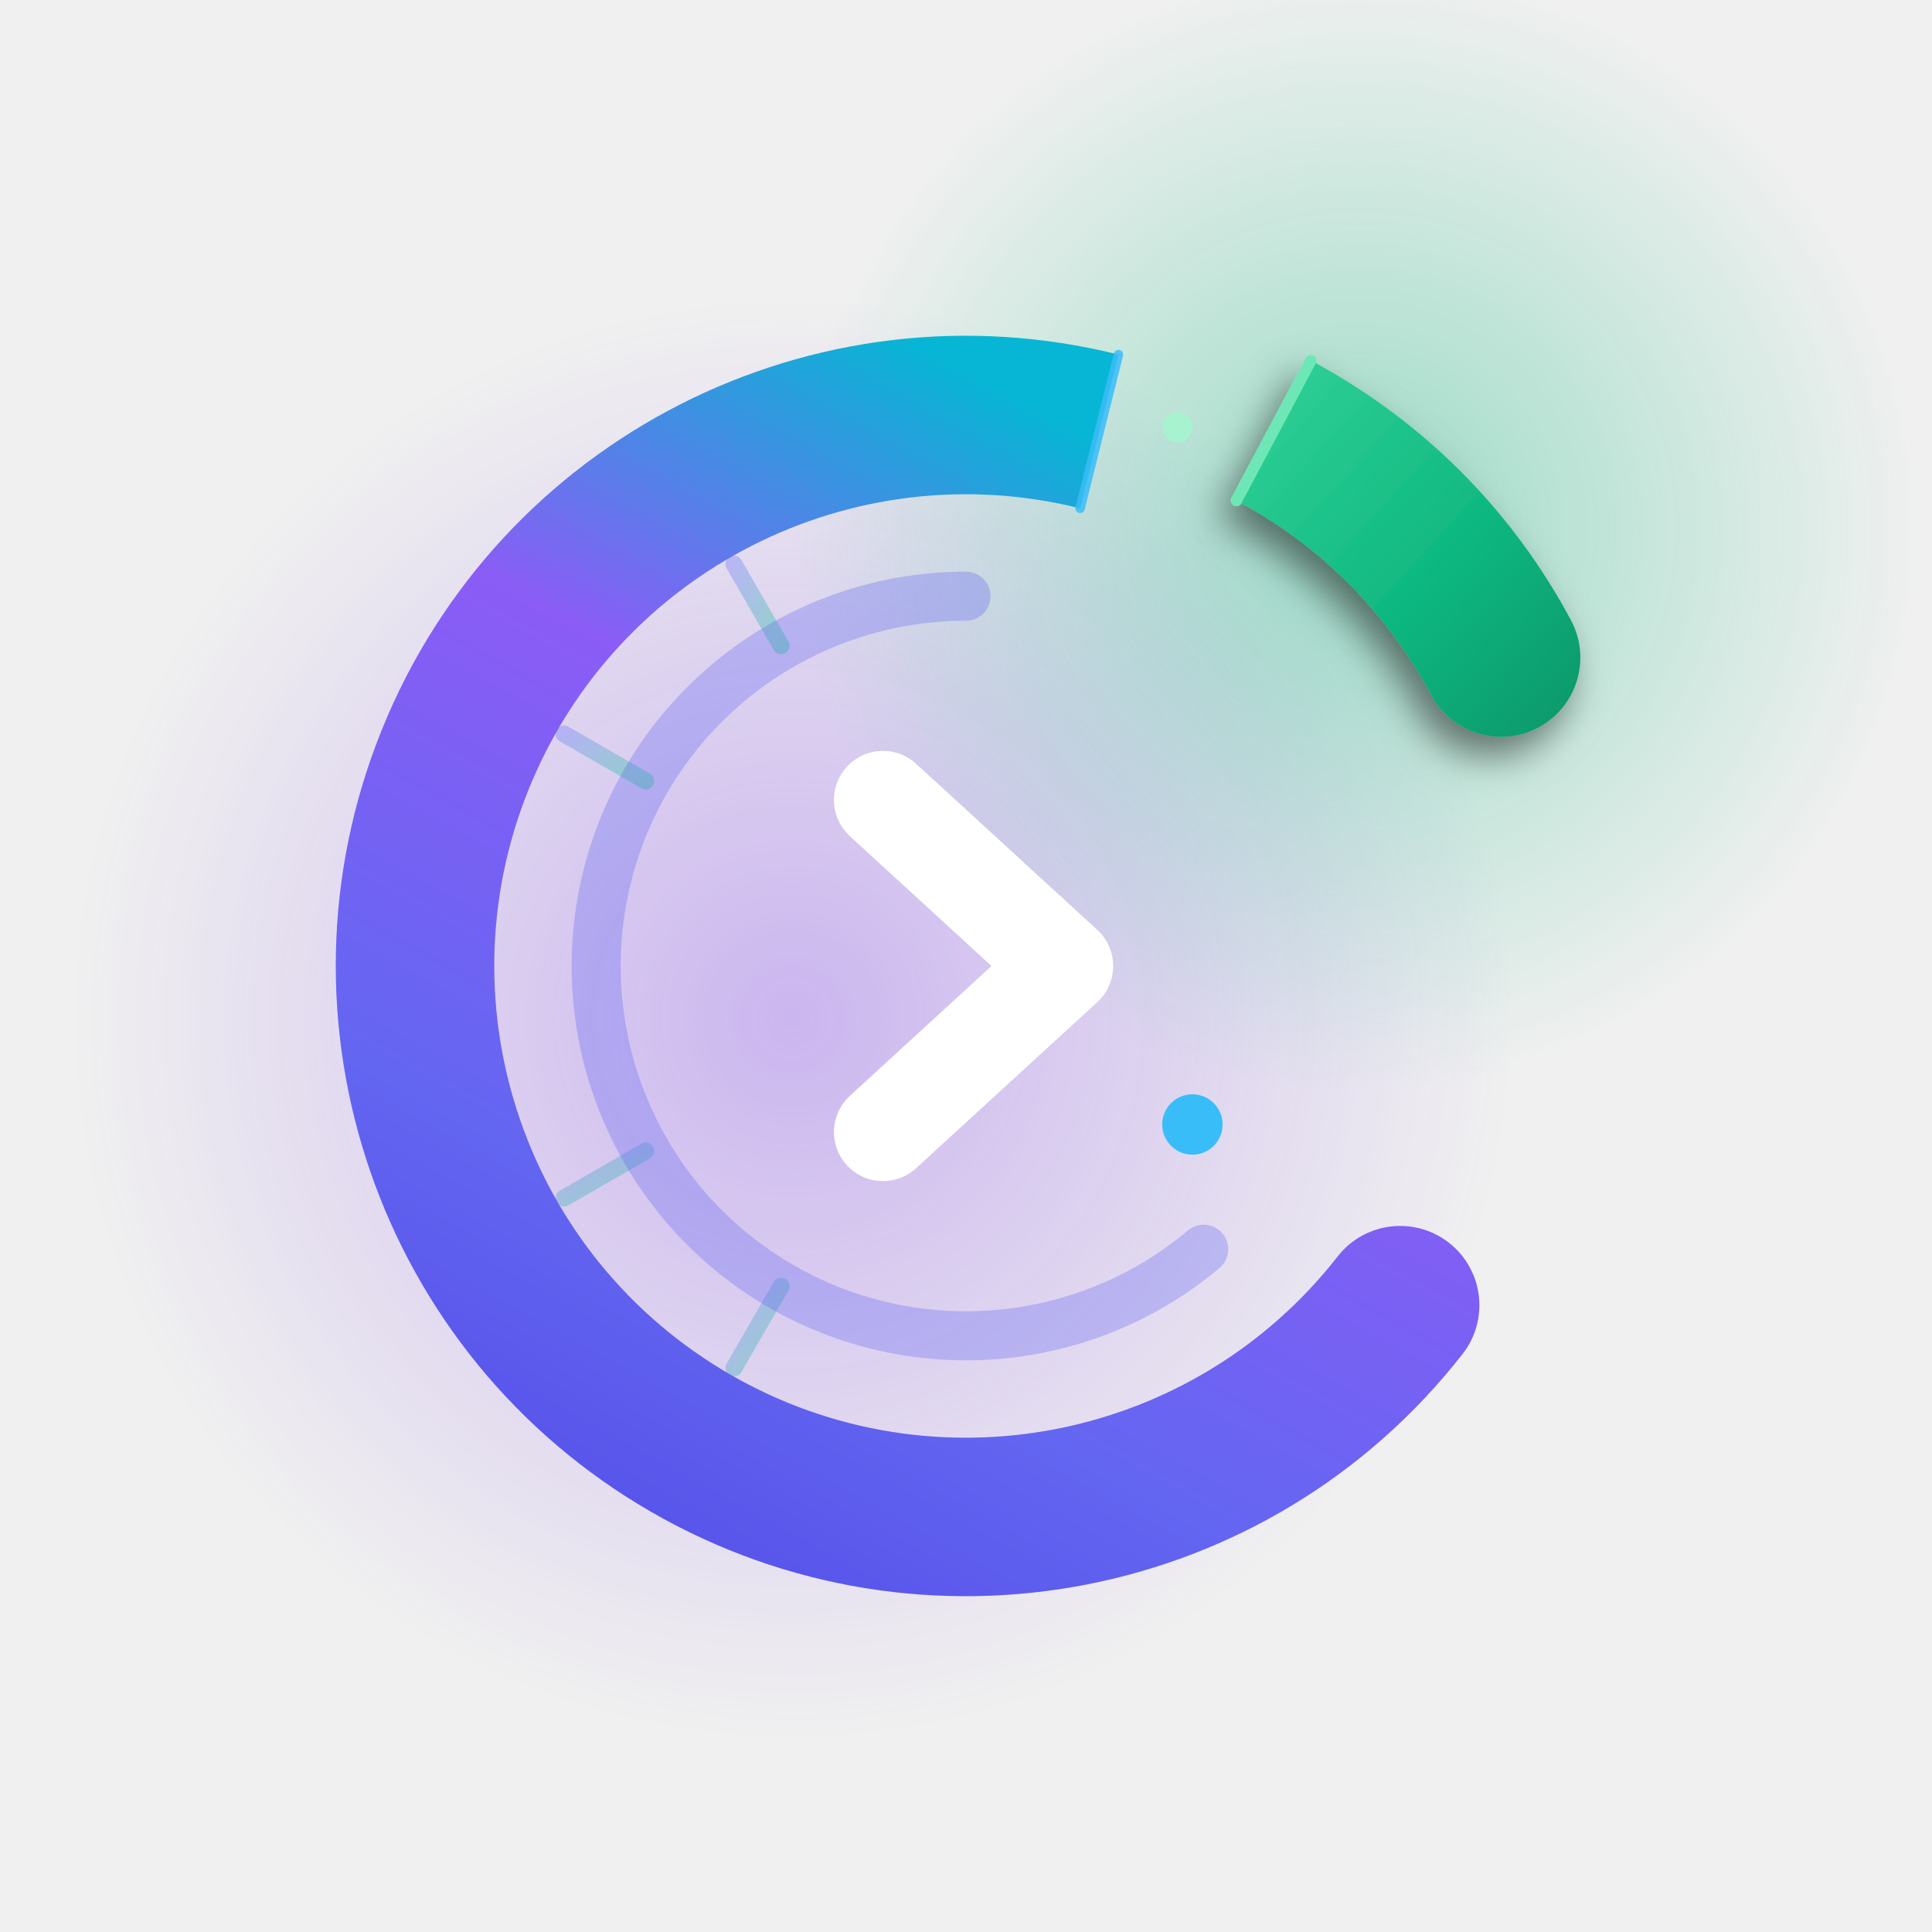
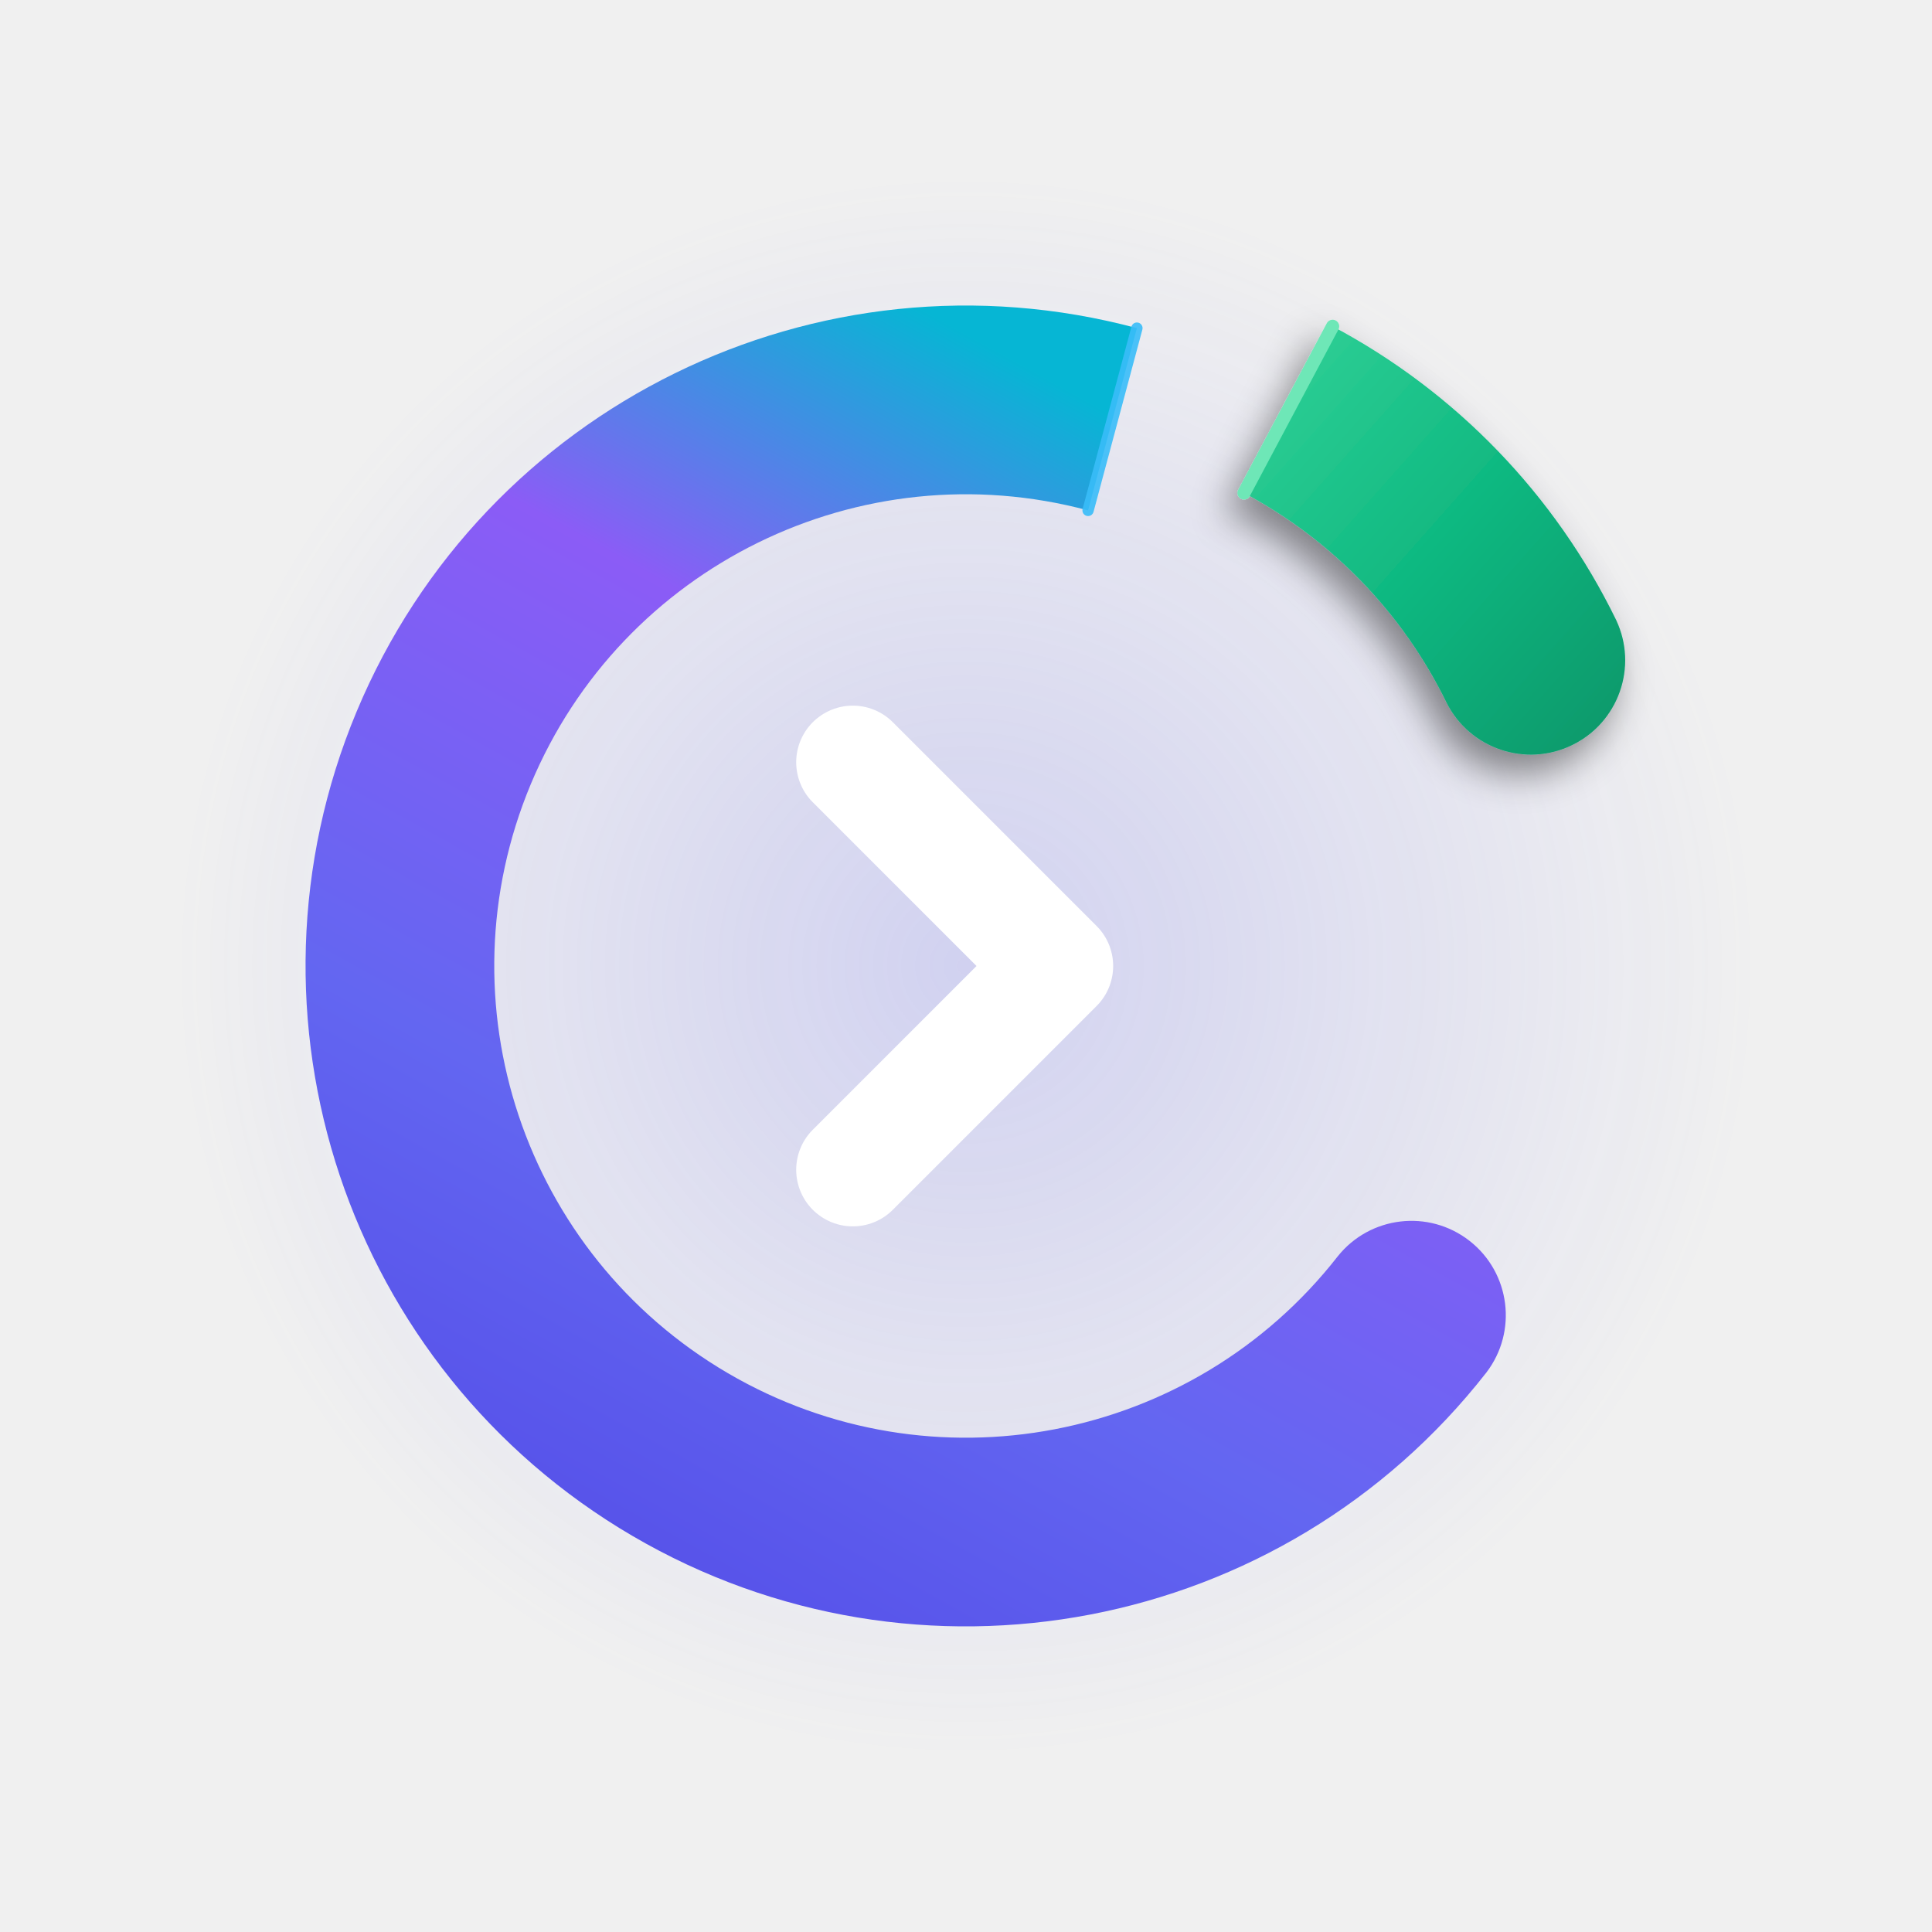
<svg xmlns="http://www.w3.org/2000/svg" viewBox="0 0 512 512" width="100%" height="100%">
  <defs>
    <radialGradient id="bgGrad" cx="50%" cy="30%" r="85%">
-       <stop offset="0%" stop-color="#121829" />
-       <stop offset="60%" stop-color="#090d16" />
+       <stop offset="0%" stop-color="#141A29" />
+       <stop offset="60%" stop-color="#090D15" />
      <stop offset="100%" stop-color="#040609" />
-     </radialGradient>
-     <radialGradient id="glowViolet" cx="50%" cy="50%" r="50%">
-       <stop offset="0%" stop-color="#7C3AED" stop-opacity="0.32" />
-       <stop offset="100%" stop-color="#7C3AED" stop-opacity="0" />
-     </radialGradient>
-     <radialGradient id="glowEmerald" cx="50%" cy="50%" r="50%">
-       <stop offset="0%" stop-color="#10B981" stop-opacity="0.38" />
-       <stop offset="100%" stop-color="#10B981" stop-opacity="0" />
    </radialGradient>
    <linearGradient id="mainBodyGrad" x1="0%" y1="100%" x2="50%" y2="0%">
      <stop offset="0%" stop-color="#4F46E5" />
-       <stop offset="35%" stop-color="#6366F1" />
-       <stop offset="70%" stop-color="#8B5CF6" />
+       <stop offset="40%" stop-color="#6366F1" />
+       <stop offset="75%" stop-color="#8B5CF6" />
      <stop offset="100%" stop-color="#06B6D4" />
    </linearGradient>
    <linearGradient id="mutantGrad" x1="0%" y1="0%" x2="100%" y2="100%">
      <stop offset="0%" stop-color="#34D399" />
-       <stop offset="55%" stop-color="#10B981" />
+       <stop offset="50%" stop-color="#10B981" />
      <stop offset="100%" stop-color="#059669" />
    </linearGradient>
-     <linearGradient id="baseGrad" x1="0%" y1="0%" x2="100%" y2="100%">
-       <stop offset="0%" stop-color="#818CF8" />
-       <stop offset="100%" stop-color="#34D399" />
-     </linearGradient>
-     <filter id="floatShadow" x="-30%" y="-30%" width="160%" height="160%">
-       <feDropShadow dx="-3" dy="5" stdDeviation="5" flood-color="#000000" flood-opacity="0.5" />
+     <filter id="mutantFloat" x="-20%" y="-20%" width="150%" height="150%">
+       <feDropShadow dx="-3" dy="5" stdDeviation="5" flood-color="#000000" flood-opacity="0.45" />
    </filter>
+     <radialGradient id="ambientGlow" cx="50%" cy="50%" r="50%">
+       <stop offset="0%" stop-color="#6366F1" stop-opacity="0.22" />
+       <stop offset="100%" stop-color="#6366F1" stop-opacity="0" />
+     </radialGradient>
  </defs>
-   <circle cx="210" cy="270" r="190" fill="url(#glowViolet)" />
-   <circle cx="360" cy="140" r="150" fill="url(#glowEmerald)" />
-   <g id="dna-rungs">
-     <line x1="207.00" y1="340.87" x2="194.50" y2="362.52" stroke="url(#baseGrad)" stroke-width="4.50" stroke-linecap="round" opacity="0.45" />
-     <line x1="171.13" y1="305.00" x2="149.48" y2="317.50" stroke="url(#baseGrad)" stroke-width="4.50" stroke-linecap="round" opacity="0.45" />
-     <line x1="158.00" y1="256.00" x2="133.00" y2="256.00" stroke="url(#baseGrad)" stroke-width="4.50" stroke-linecap="round" opacity="0.45" />
-     <line x1="171.13" y1="207.00" x2="149.48" y2="194.50" stroke="url(#baseGrad)" stroke-width="4.50" stroke-linecap="round" opacity="0.45" />
-     <line x1="207.00" y1="171.13" x2="194.50" y2="149.48" stroke="url(#baseGrad)" stroke-width="4.50" stroke-linecap="round" opacity="0.45" />
+   <circle cx="256" cy="256" r="210" fill="url(#ambientGlow)" />
+   <path d="M 301.29 86.96 A 175.00 175.00 0 1 0 393.90 363.74 A 25.00 25.00 0 0 0 354.50 332.96 A 125.00 125.00 0 1 1 288.35 135.26 Z" fill="url(#mainBodyGrad)" />
+   <line x1="288.35" y1="135.26" x2="301.29" y2="86.96" stroke="#38BDF8" stroke-width="3.00" stroke-linecap="round" opacity="0.9" />
+   <g filter="url(#mutantFloat)">
+     <path d="M 353.16 86.48 A 175.00 175.00 0 0 1 428.29 164.29 A 25.00 25.00 0 0 1 383.35 186.20 A 125.00 125.00 0 0 0 329.68 130.63 Z" fill="url(#mutantGrad)" />
+     <line x1="329.68" y1="130.63" x2="353.16" y2="86.48" stroke="#6EE7B7" stroke-width="3.50" stroke-linecap="round" />
  </g>
-   <path d="M 318.99 331.07 A 98.00 98.00 0 1 1 256.00 158.00" fill="none" stroke="#6366F1" stroke-opacity="0.32" stroke-width="13.00" stroke-linecap="round" />
-   <circle cx="109.00" cy="256.00" r="5.00" fill="#A78BFA" opacity="0.8" />
-   <path d="M 296.40 93.96 A 167.00 167.00 0 1 0 387.60 358.82 A 21.00 21.00 0 0 0 354.50 332.96 A 125.00 125.00 0 1 1 286.24 134.71 Z" fill="url(#mainBodyGrad)" />
-   <line x1="286.24" y1="134.71" x2="296.40" y2="93.96" stroke="#38BDF8" stroke-width="2.50" stroke-linecap="round" opacity="0.85" />
-   <g filter="url(#floatShadow)">
-     <path d="M 347.40 95.55 A 167.00 167.00 0 0 1 416.45 164.60 A 21.00 21.00 0 0 1 379.37 184.32 A 125.00 125.00 0 0 0 327.68 132.63 Z" fill="url(#mutantGrad)" />
-     <line x1="327.68" y1="132.63" x2="347.40" y2="95.55" stroke="#6EE7B7" stroke-width="3.00" stroke-linecap="round" />
-   </g>
-   <circle cx="312.04" cy="113.30" r="4.00" fill="#A7F3D0" />
-   <path d="M 234.00 212.00 L 282.00 256.00 L 234.00 300.00" fill="none" stroke="#FFFFFF" stroke-width="26.00" stroke-linecap="round" stroke-linejoin="round" />
-   <circle cx="316.00" cy="298.00" r="8.00" fill="#38BDF8" />
+   <path d="M 226.00 202.00 L 280.00 256.00 L 226.00 310.00" fill="none" stroke="#FFFFFF" stroke-width="30.00" stroke-linecap="round" stroke-linejoin="round" />
</svg>
